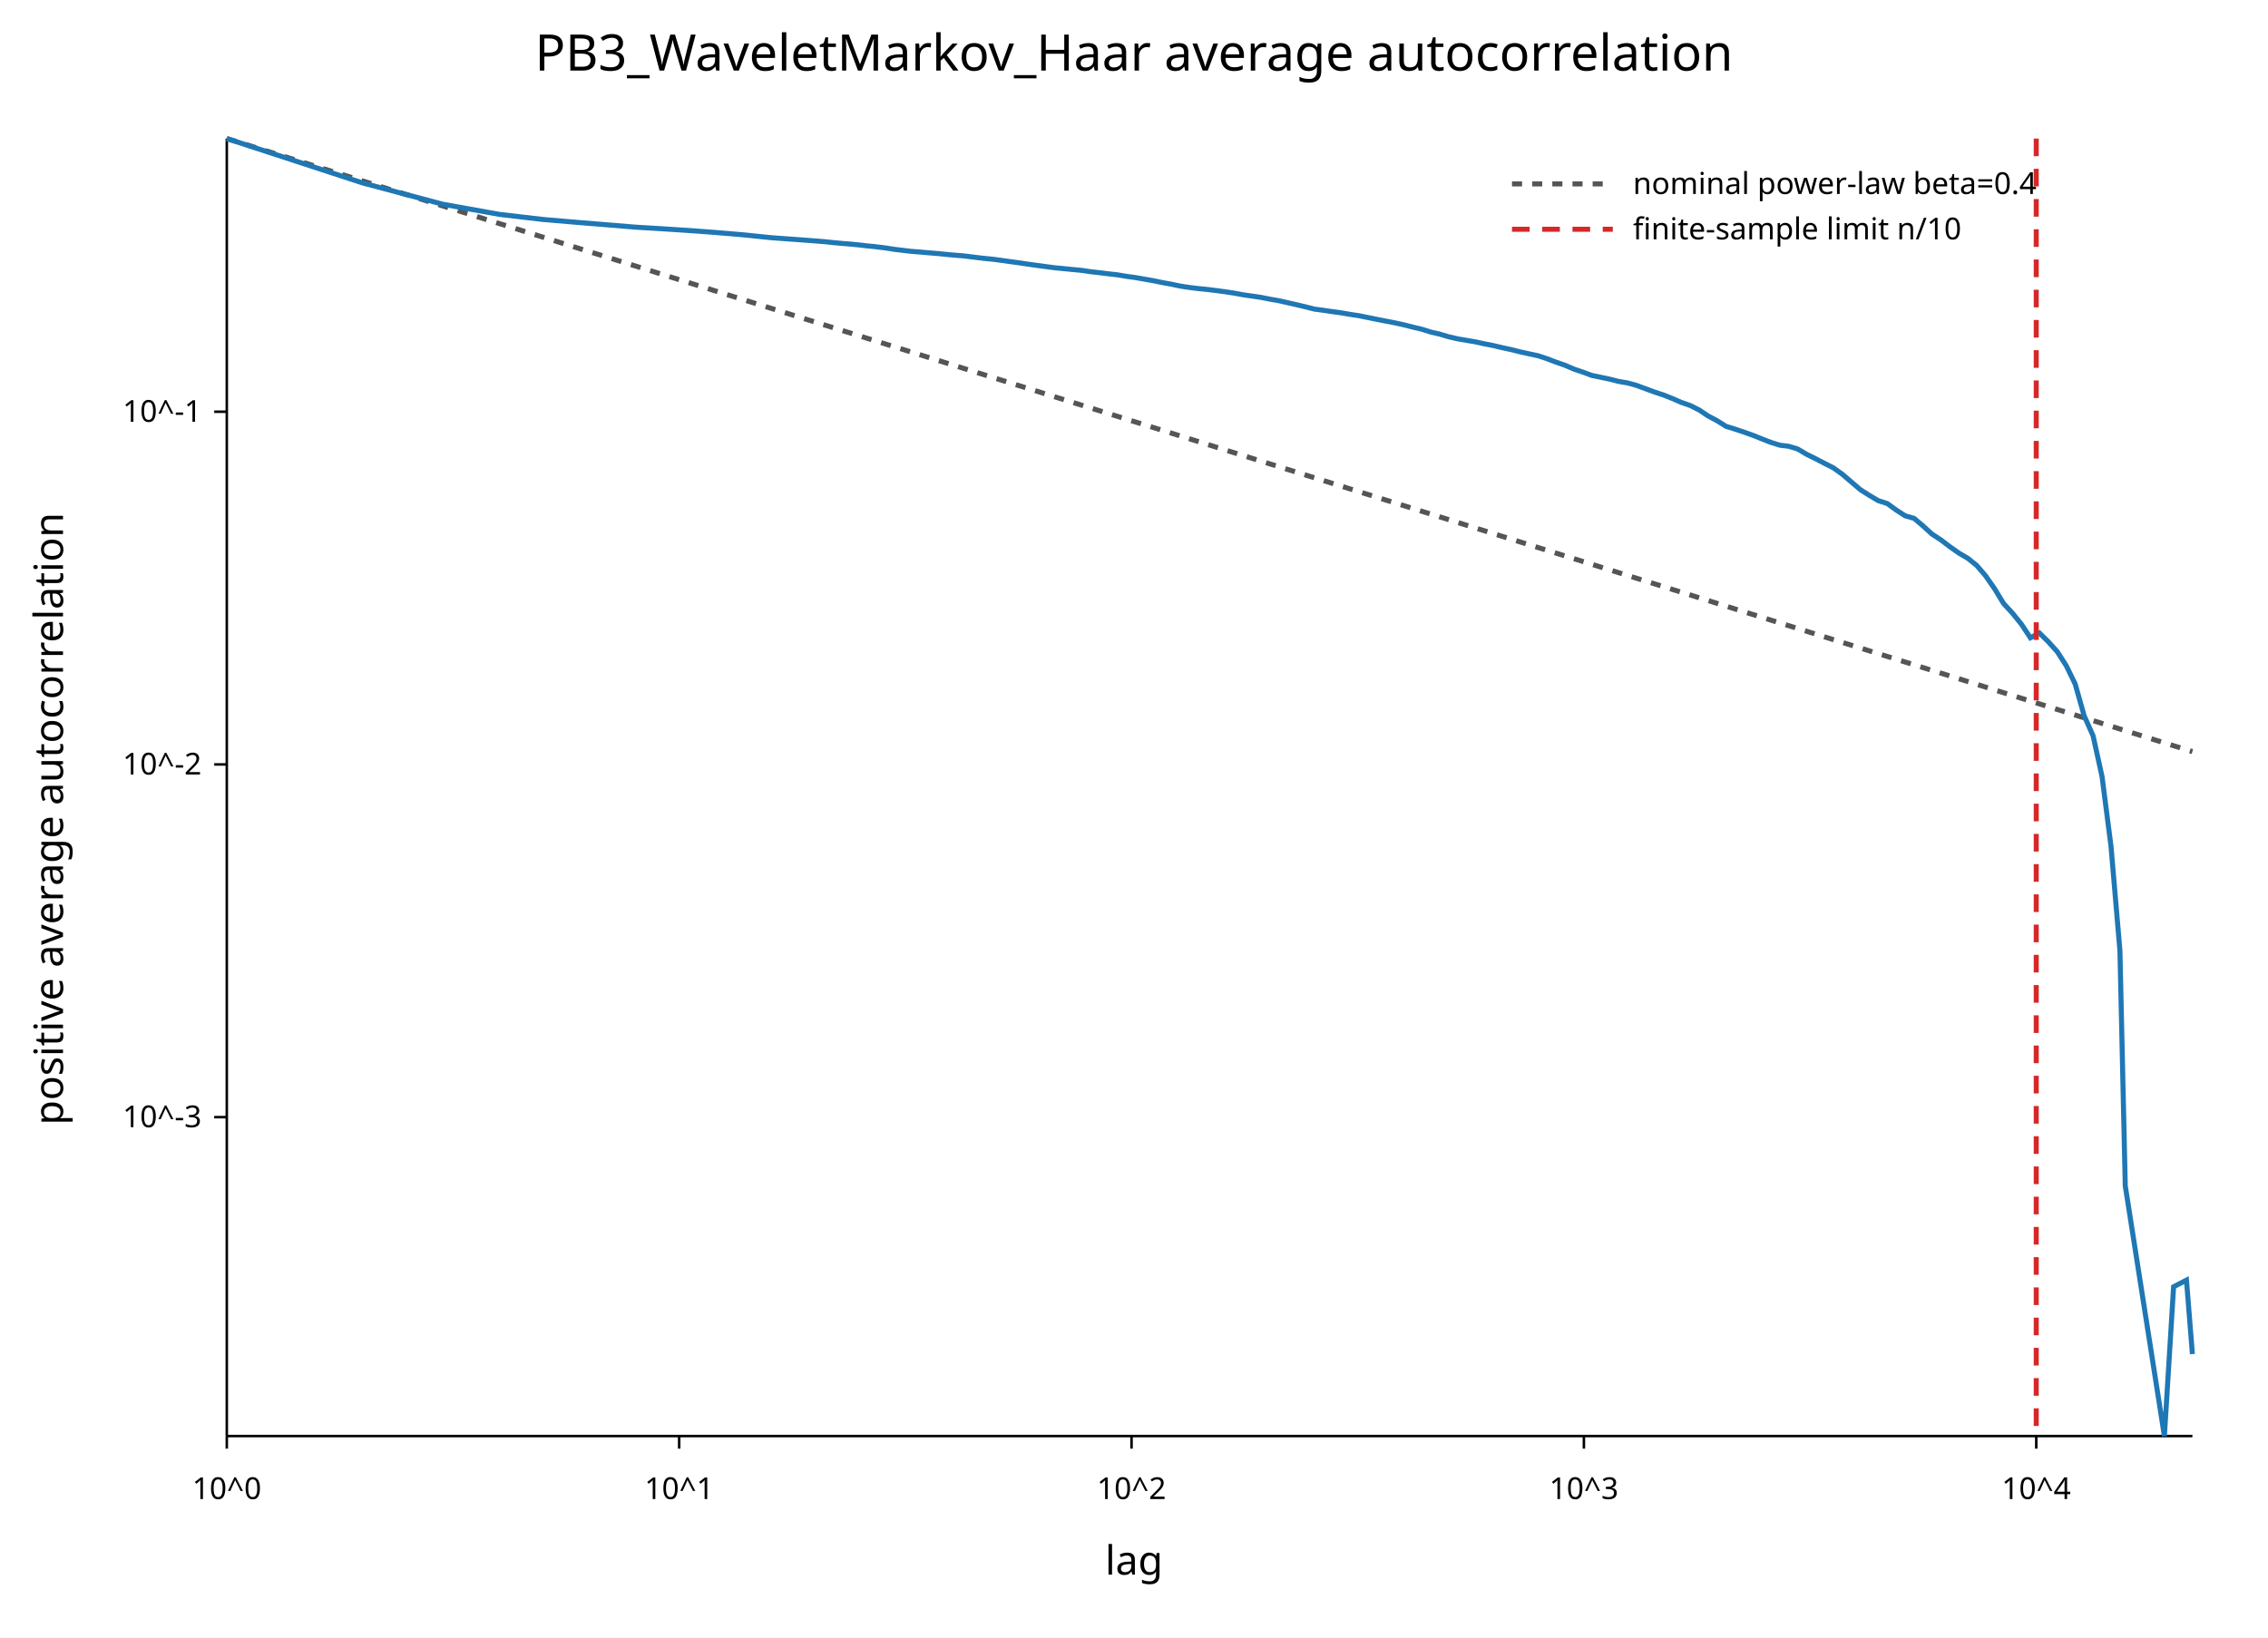
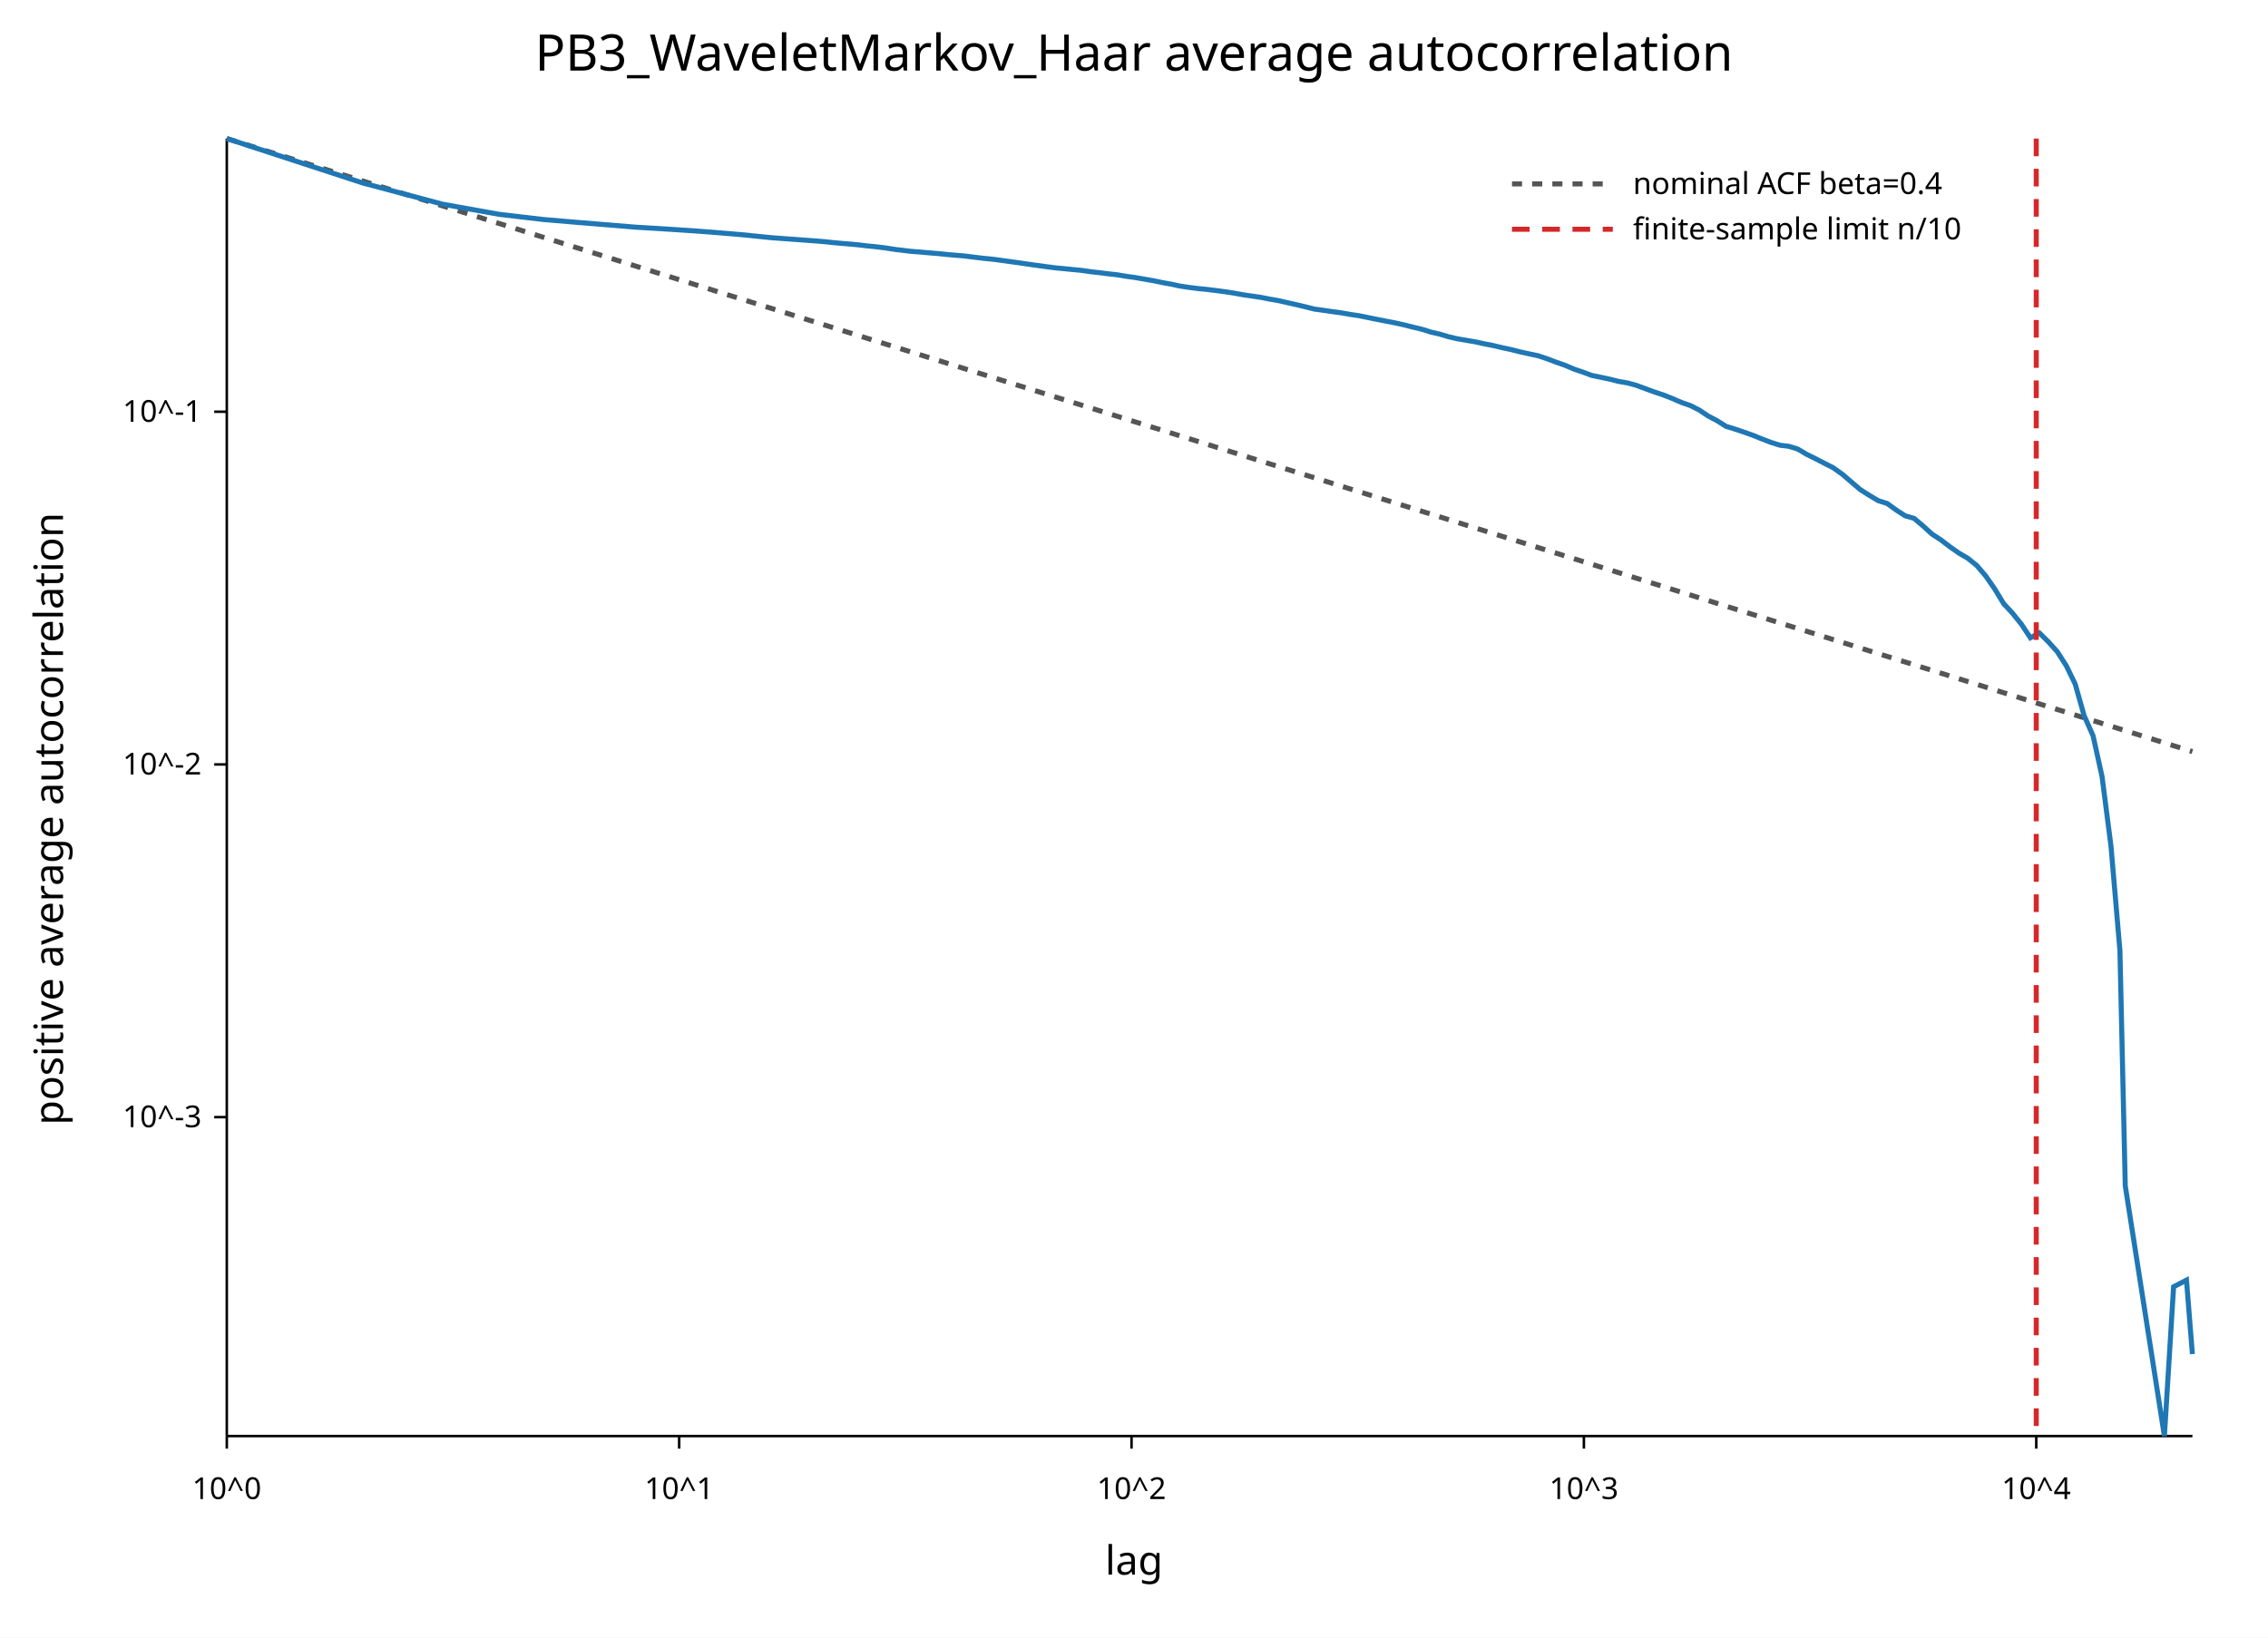
<svg xmlns="http://www.w3.org/2000/svg" width="900" height="650" viewBox="0 0 900 650">
  <rect width="100%" height="100%" fill="white" />
  <text x="450.0" y="28" text-anchor="middle" font-family="sans-serif" font-size="20">PB3_WaveletMarkov_Haar average autocorrelation</text>
  <line x1="90" y1="570" x2="870" y2="570" stroke="black" />
  <line x1="90" y1="55" x2="90" y2="570" stroke="black" />
  <line x1="90.0" y1="570" x2="90.0" y2="575" stroke="black" />
  <text x="90.0" y="595" text-anchor="middle" font-family="sans-serif" font-size="12">10^0</text>
  <line x1="269.51" y1="570" x2="269.51" y2="575" stroke="black" />
  <text x="269.51" y="595" text-anchor="middle" font-family="sans-serif" font-size="12">10^1</text>
  <line x1="449.021" y1="570" x2="449.021" y2="575" stroke="black" />
  <text x="449.021" y="595" text-anchor="middle" font-family="sans-serif" font-size="12">10^2</text>
  <line x1="628.531" y1="570" x2="628.531" y2="575" stroke="black" />
  <text x="628.531" y="595" text-anchor="middle" font-family="sans-serif" font-size="12">10^3</text>
  <line x1="808.041" y1="570" x2="808.041" y2="575" stroke="black" />
  <text x="808.041" y="595" text-anchor="middle" font-family="sans-serif" font-size="12">10^4</text>
  <line x1="85" y1="443.416" x2="90" y2="443.416" stroke="black" />
  <text x="80" y="447.416" text-anchor="end" font-family="sans-serif" font-size="12">10^-3</text>
  <line x1="85" y1="303.419" x2="90" y2="303.419" stroke="black" />
  <text x="80" y="307.419" text-anchor="end" font-family="sans-serif" font-size="12">10^-2</text>
  <line x1="85" y1="163.421" x2="90" y2="163.421" stroke="black" />
  <text x="80" y="167.421" text-anchor="end" font-family="sans-serif" font-size="12">10^-1</text>
  <polyline fill="none" stroke="#555555" stroke-width="2" stroke-dasharray="4 4" points="90.0,55.0 144.04,71.86 175.65,81.72 198.08,88.71 215.47,94.14 229.69,98.58 241.7,102.32 252.11,105.57 261.3,108.44 269.51,111.0 276.94,113.32 283.72,115.43 289.96,117.38 295.74,119.18 301.12,120.86 306.15,122.43 310.88,123.9 315.33,125.29 319.55,126.61 323.55,127.86 327.35,129.04 330.98,130.17 334.44,131.26 337.76,132.29 340.94,133.28 344.0,134.24 346.94,135.15 351.15,136.47 355.16,137.72 357.71,138.51 361.39,139.66 364.92,140.76 368.27,141.81 372.55,143.14 376.6,144.41 379.51,145.31 382.31,146.19 385.89,147.3 390.15,148.63 394.2,149.89 397.28,150.86 400.97,152.01 404.51,153.11 407.88,154.16 411.75,155.37 415.43,156.52 418.95,157.62 422.31,158.67 425.54,159.67 429.14,160.8 433.07,162.02 436.35,163.04 439.49,164.02 443.35,165.23 447.04,166.38 450.56,167.48 454.29,168.64 457.85,169.75 461.25,170.81 464.83,171.93 468.26,173.0 471.83,174.11 475.52,175.27 479.05,176.37 482.68,177.5 486.14,178.58 489.69,179.68 493.31,180.81 496.76,181.89 500.27,182.99 503.83,184.1 507.41,185.21 511.01,186.34 514.46,187.41 517.91,188.49 521.53,189.62 525.14,190.74 528.72,191.86 532.29,192.97 535.82,194.08 539.33,195.17 542.8,196.25 546.34,197.36 549.95,198.48 553.5,199.59 557.09,200.71 560.71,201.84 564.25,202.95 567.82,204.06 571.3,205.14 574.8,206.23 578.36,207.35 581.92,208.46 585.52,209.58 589.09,210.69 592.63,211.8 596.19,212.91 599.71,214.01 603.24,215.11 606.82,216.22 610.39,217.34 613.95,218.45 617.49,219.55 621.0,220.65 624.57,221.76 628.13,222.87 631.69,223.98 635.24,225.09 638.77,226.19 642.35,227.31 645.89,228.41 649.43,229.52 652.98,230.62 656.54,231.74 660.11,232.85 663.64,233.95 667.19,235.06 670.74,236.16 674.28,237.27 677.84,238.38 681.4,239.49 684.96,240.6 688.51,241.71 692.06,242.81 695.61,243.92 699.17,245.03 702.73,246.14 706.28,247.25 709.82,248.35 713.38,249.46 716.93,250.57 720.47,251.68 724.02,252.79 727.58,253.9 731.14,255.01 734.69,256.11 738.23,257.22 741.78,258.33 745.34,259.44 748.89,260.54 752.45,261.65 756.0,262.76 759.55,263.87 763.1,264.98 766.66,266.09 770.2,267.19 773.76,268.3 777.31,269.41 780.86,270.52 784.41,271.62 787.97,272.73 791.51,273.84 795.07,274.95 798.62,276.06 802.17,277.16 805.72,278.27 809.28,279.38 812.83,280.49 816.38,281.6 819.93,282.7 823.48,283.81 827.04,284.92 830.59,286.03 834.14,287.14 837.69,288.24 841.24,289.35 843.36,290.01 858.89,294.86 862.54,296.0 867.65,297.59 870.0,298.32" />
  <line x1="600" y1="73" x2="640" y2="73" stroke="#555555" stroke-width="2" stroke-dasharray="4 4" />
-   <text x="648" y="77" font-family="sans-serif" font-size="12">nominal power-law beta=0.4</text>
+   <text x="648" y="77" font-family="sans-serif" font-size="12">nominal ACF beta=0.4</text>
  <polyline fill="none" stroke="#1f77b4" stroke-width="2" points="90.0,55.0 144.04,72.66 175.65,81.05 198.08,85.08 215.47,87.11 229.69,88.32 241.7,89.3 252.11,90.16 261.3,90.71 269.51,91.24 276.94,91.75 283.72,92.26 289.96,92.78 295.74,93.28 301.12,93.84 306.15,94.35 310.88,94.7 315.33,95.02 319.55,95.33 323.55,95.63 327.35,95.94 330.98,96.33 334.44,96.64 337.76,96.91 340.94,97.22 344.0,97.59 346.94,97.87 351.15,98.38 355.16,99.0 357.71,99.3 361.39,99.75 364.92,100.02 368.27,100.32 372.55,100.67 376.6,101.09 379.51,101.33 382.31,101.56 385.89,102.0 390.15,102.52 394.2,102.92 397.28,103.34 400.97,103.85 404.51,104.33 407.88,104.84 411.75,105.38 415.43,105.88 418.95,106.33 422.31,106.65 425.54,106.97 429.14,107.31 433.07,107.88 436.35,108.24 439.49,108.64 443.35,109.07 447.04,109.69 450.56,110.17 454.29,110.83 457.85,111.45 461.25,112.16 464.83,112.8 468.26,113.54 471.83,114.08 475.52,114.54 479.05,114.89 482.68,115.34 486.14,115.8 489.69,116.34 493.31,117.01 496.76,117.51 500.27,118.02 503.83,118.72 507.41,119.34 511.01,120.16 514.46,120.94 517.91,121.76 521.53,122.68 525.14,123.16 528.72,123.7 532.29,124.18 535.82,124.8 539.33,125.32 542.8,126.03 546.34,126.75 549.95,127.46 553.5,128.14 557.09,128.93 560.71,129.86 564.25,130.69 567.82,131.82 571.3,132.61 574.8,133.66 578.36,134.48 581.92,135.09 585.52,135.7 589.09,136.48 592.63,137.18 596.19,138.02 599.71,138.77 603.24,139.67 606.82,140.45 610.39,141.21 613.95,142.4 617.49,143.75 621.0,144.96 624.57,146.5 628.13,147.7 631.69,149.02 635.24,149.75 638.77,150.5 642.35,151.4 645.89,152.0 649.43,152.98 652.98,154.3 656.54,155.6 660.11,156.78 663.64,158.18 667.19,159.72 670.74,160.96 674.28,162.74 677.84,165.12 681.4,167.0 684.96,169.24 688.51,170.33 692.06,171.52 695.61,172.78 699.17,174.22 702.73,175.59 706.28,176.71 709.82,177.14 713.38,178.23 716.93,180.33 720.47,182.08 724.02,183.92 727.58,185.73 731.14,188.29 734.69,191.33 738.23,194.36 741.78,196.61 745.34,198.72 748.89,199.85 752.45,202.43 756.0,204.73 759.55,205.75 763.1,208.74 766.66,211.99 770.2,214.3 773.76,217.02 777.31,219.51 780.86,221.59 784.41,224.44 787.97,228.6 791.51,233.7 795.07,239.55 798.62,243.4 802.17,247.8 805.72,253.16 809.28,251.25 812.83,254.73 816.38,258.68 819.93,264.2 823.48,271.49 827.04,284.08 830.59,292.07 834.14,308.2 837.69,335.84 841.24,377.31 843.36,470.69 858.89,570.0 862.54,510.75 867.65,508.11 870.0,537.46" />
  <line x1="808.03" y1="55" x2="808.03" y2="570" stroke="#d62728" stroke-width="2" stroke-dasharray="7 5" />
  <line x1="600" y1="91" x2="640" y2="91" stroke="#d62728" stroke-width="2" stroke-dasharray="7 5" />
  <text x="648" y="95" font-family="sans-serif" font-size="12">finite-sample limit n/10</text>
  <text x="450.0" y="625" text-anchor="middle" font-family="sans-serif" font-size="16">lag</text>
  <text x="25" y="325.0" transform="rotate(-90 25 325.0)" text-anchor="middle" font-family="sans-serif" font-size="16">positive average autocorrelation</text>
</svg>
